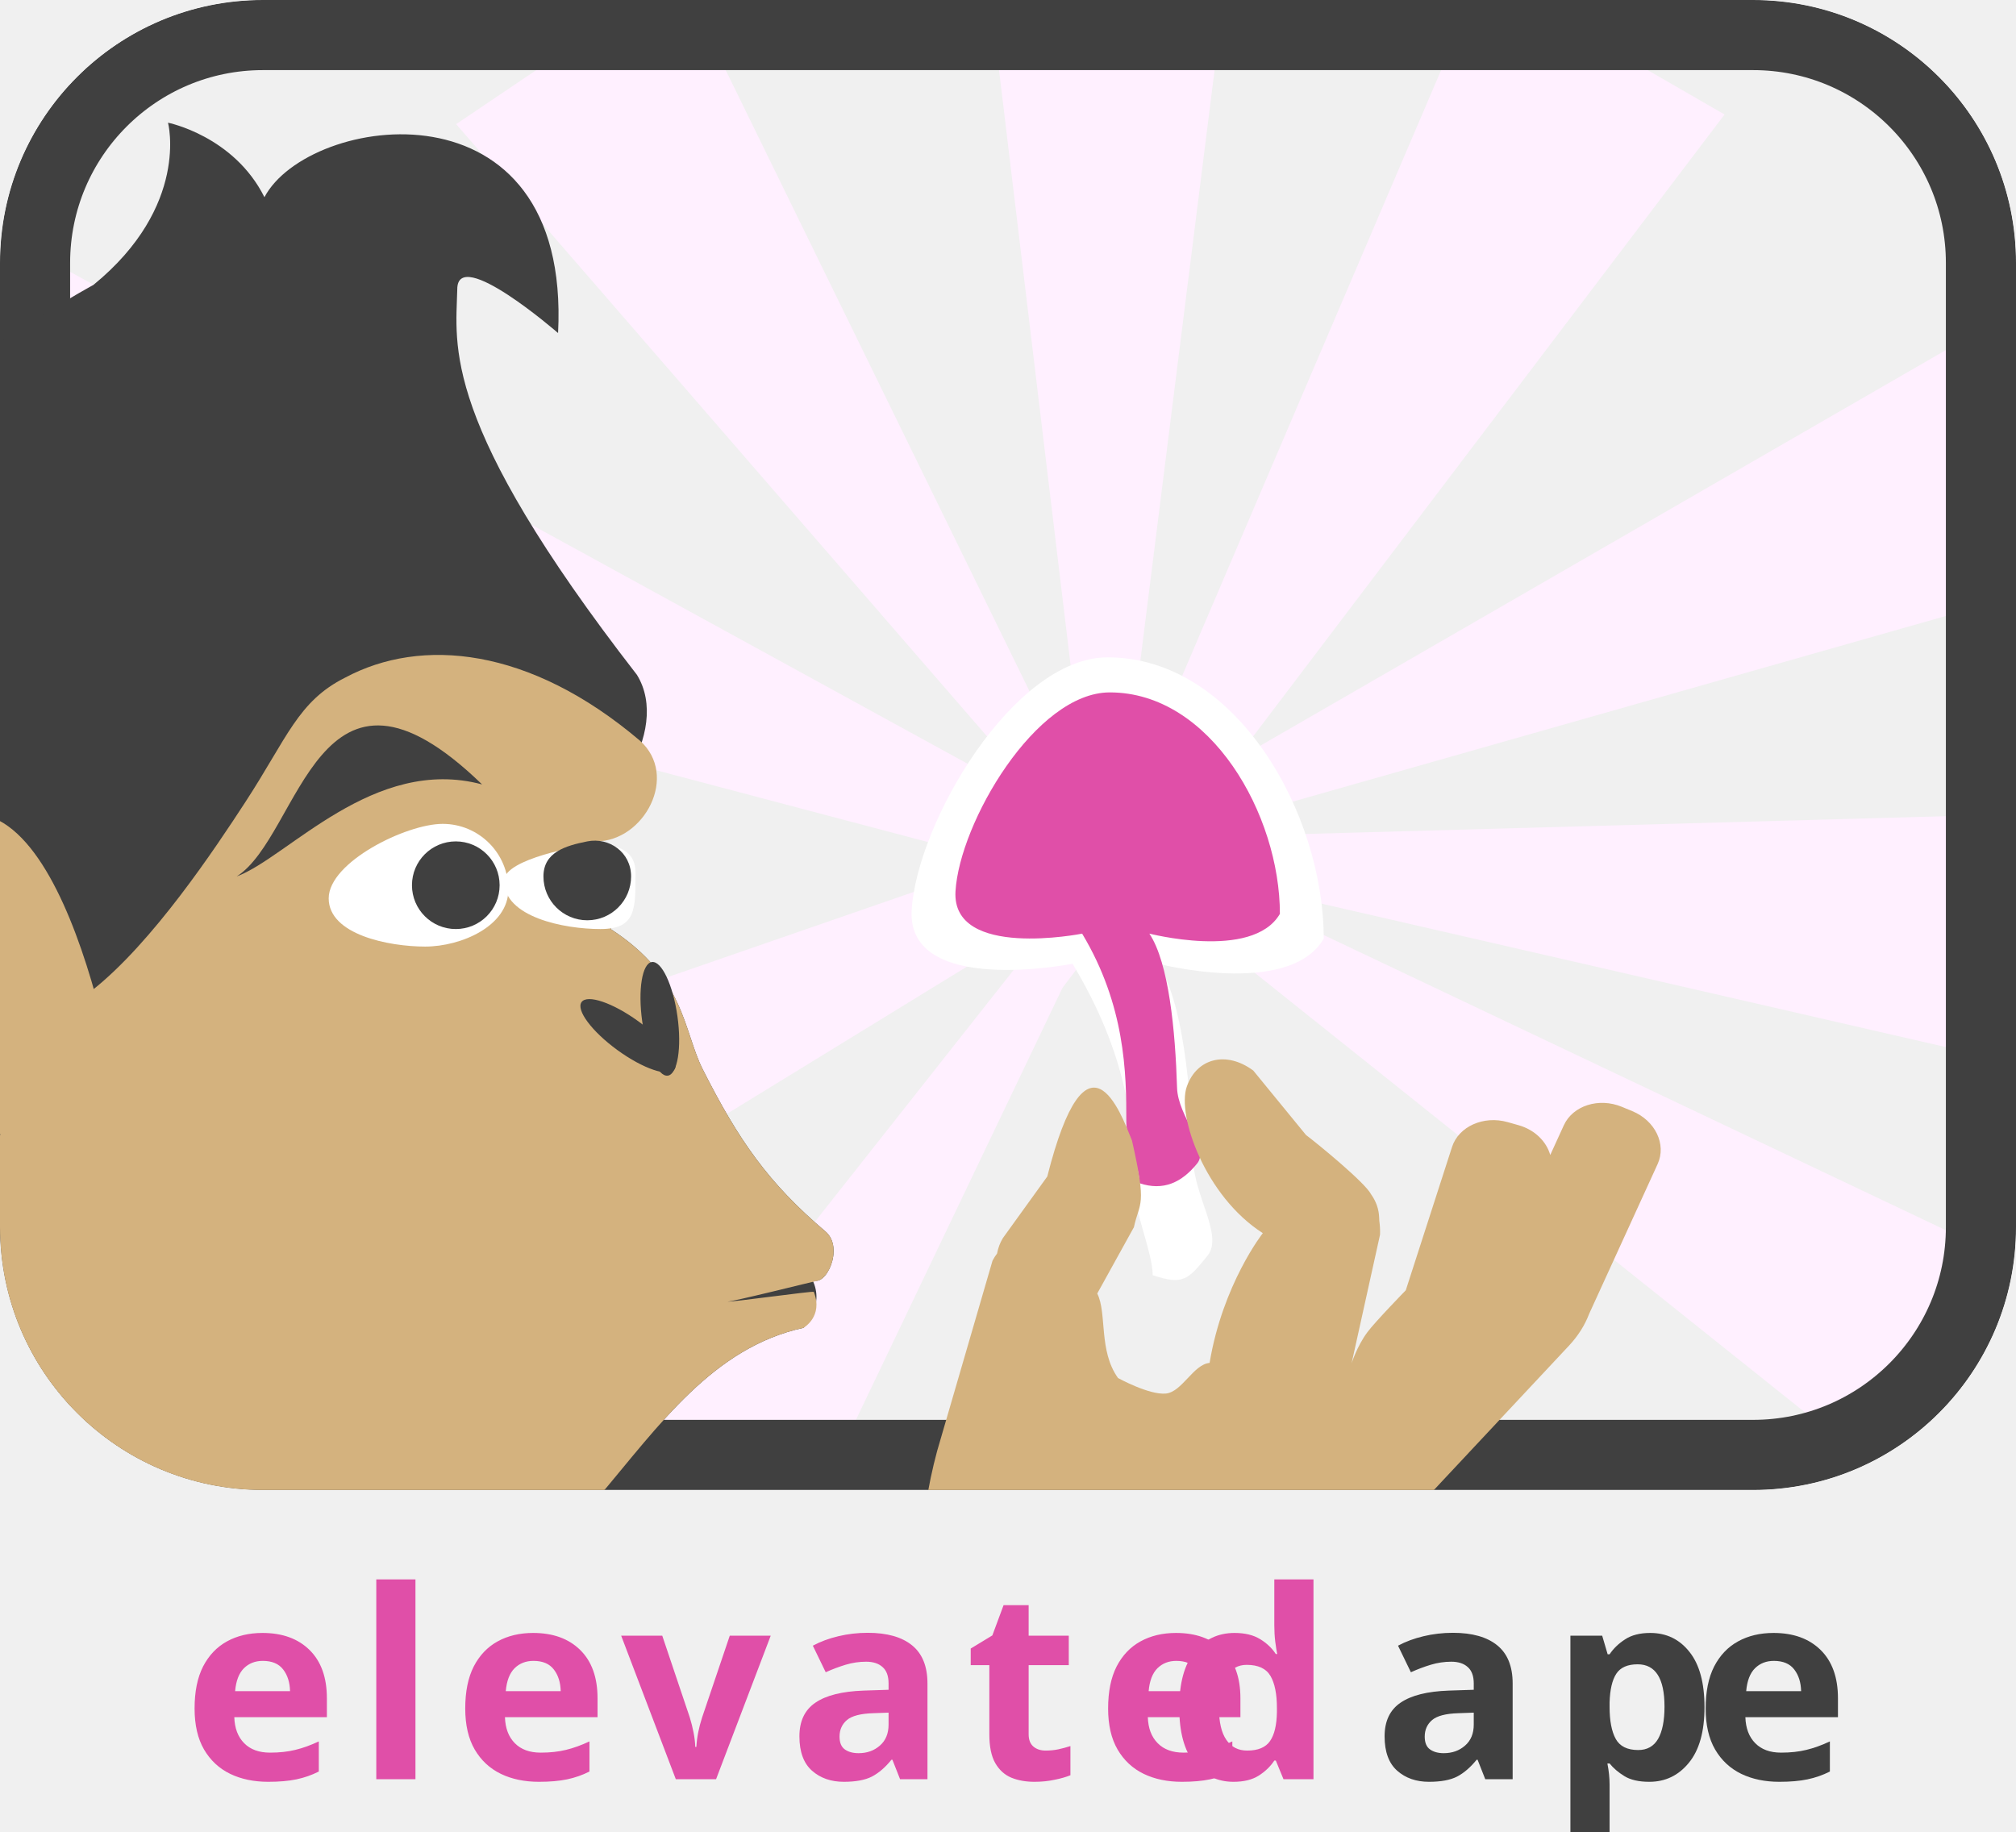
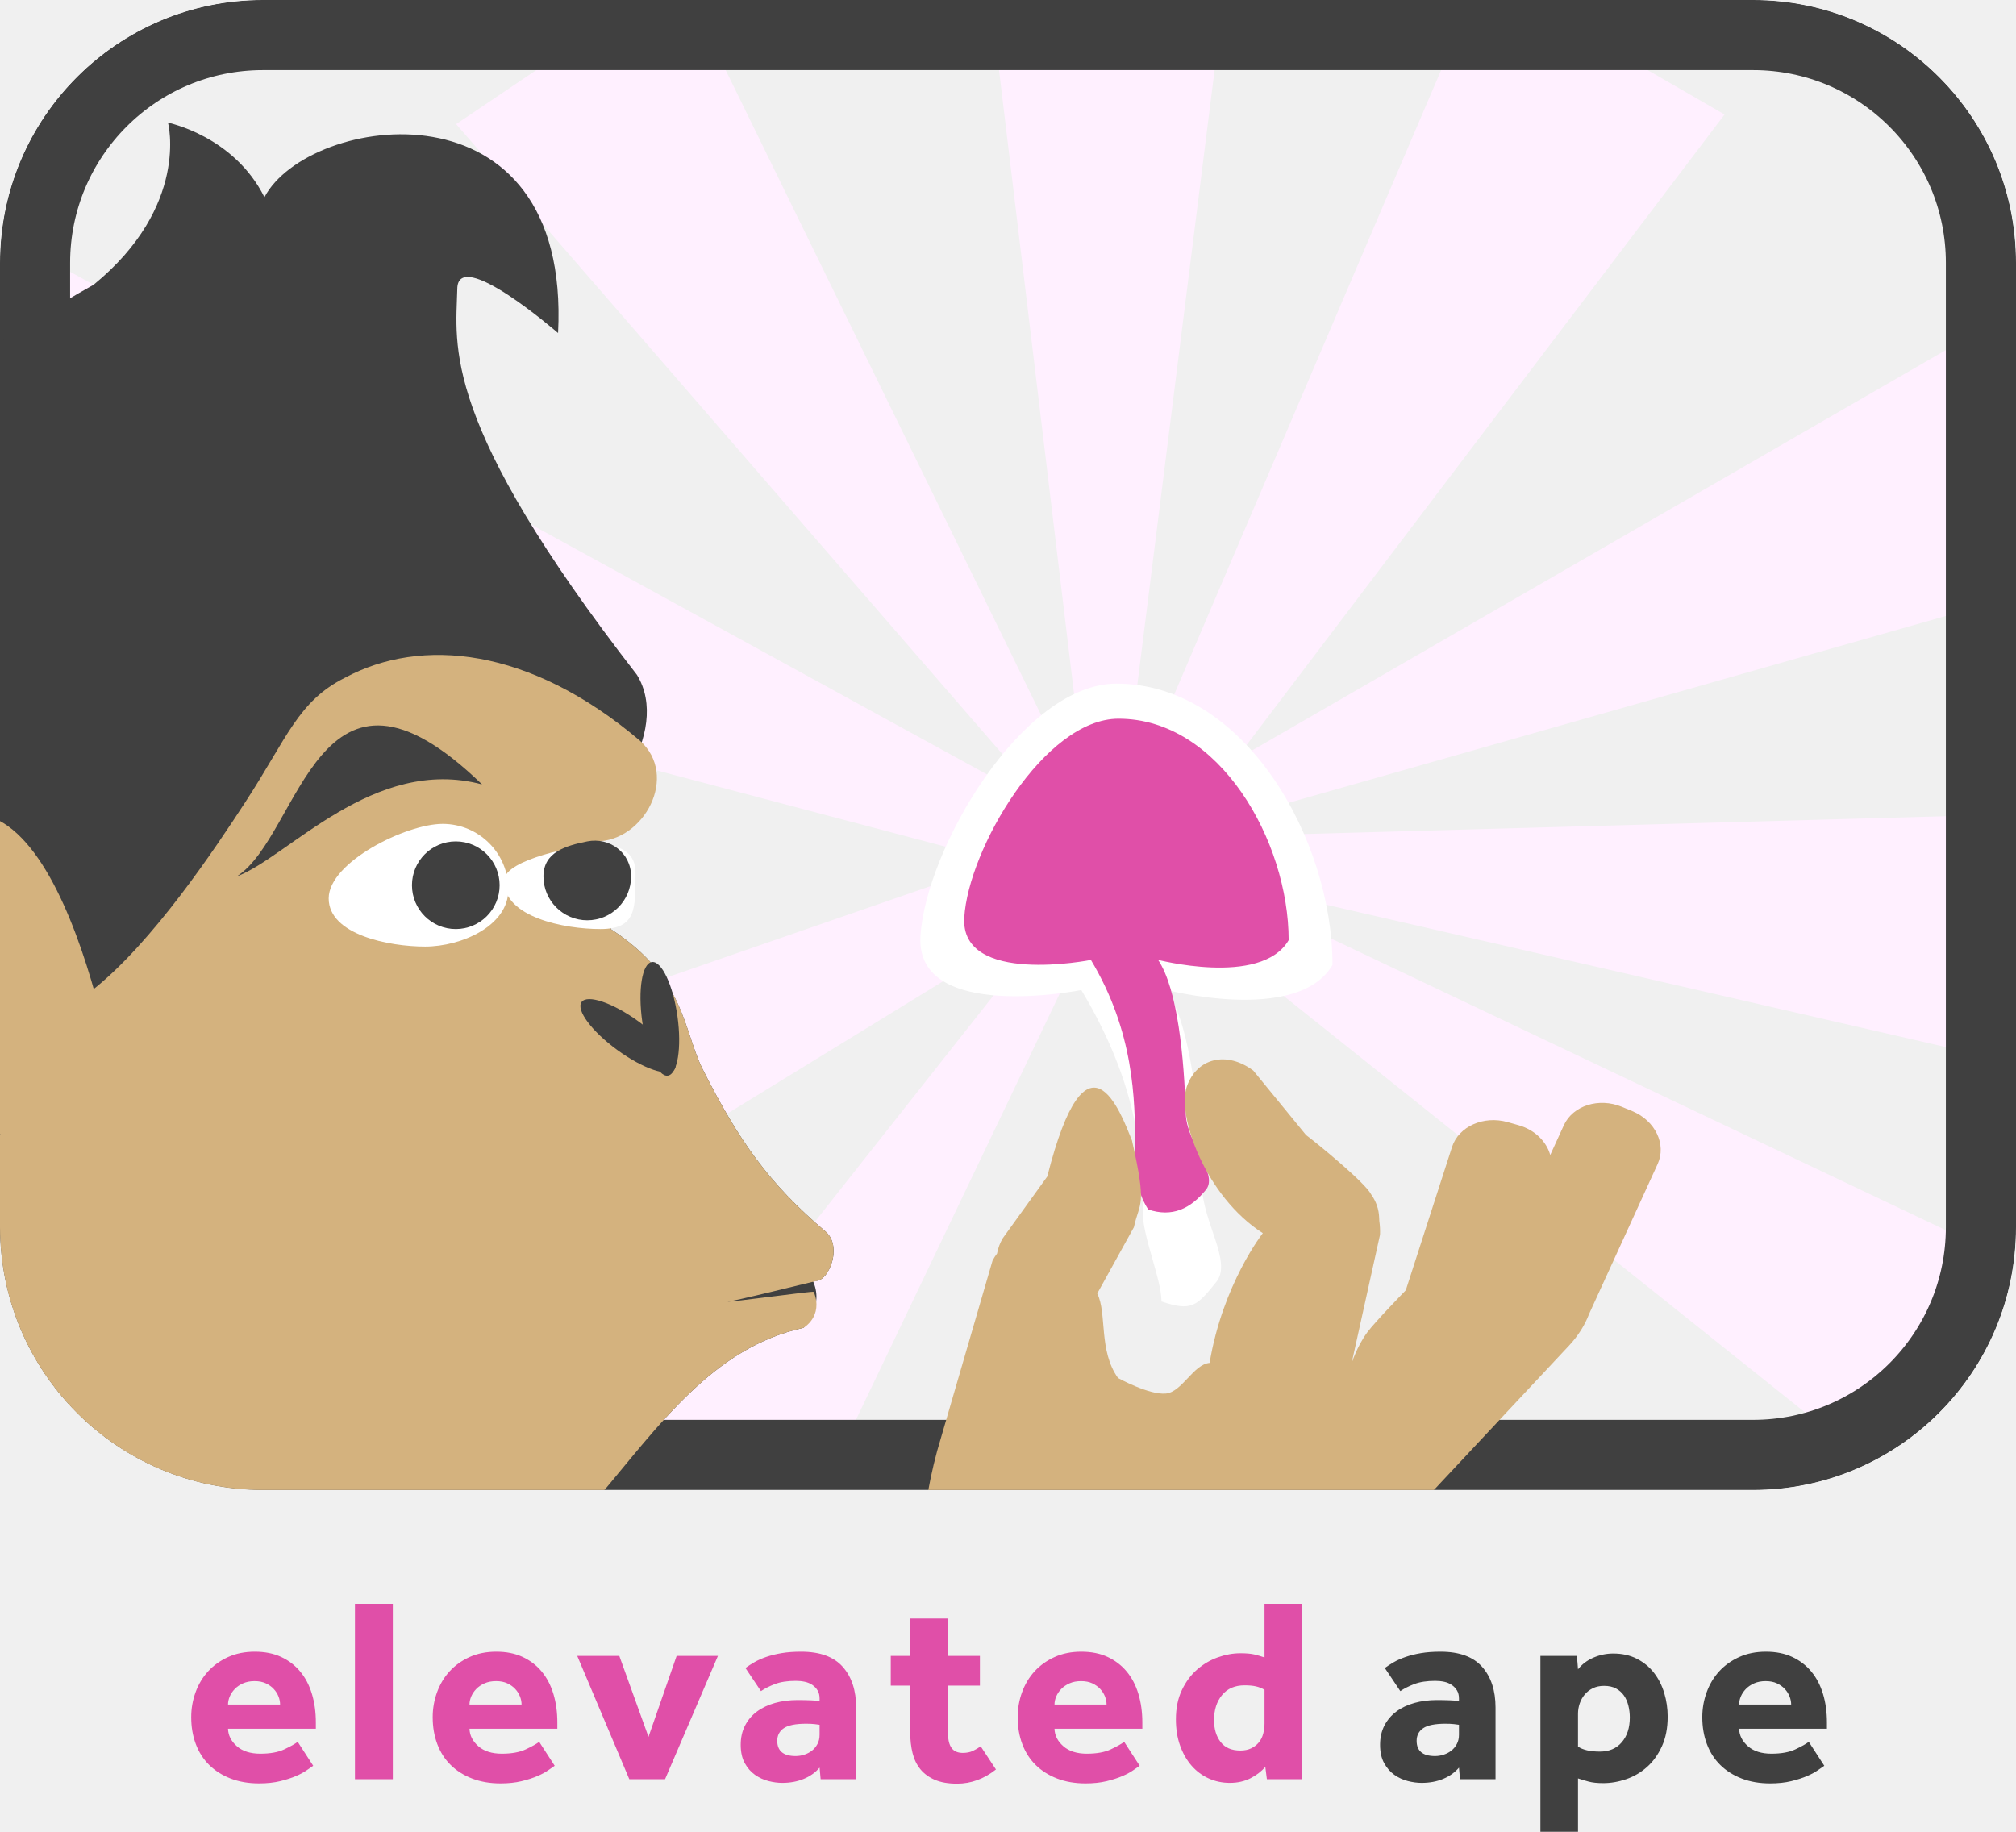
<svg xmlns="http://www.w3.org/2000/svg" xmlns:xlink="http://www.w3.org/1999/xlink" width="230px" height="209px" viewBox="0 0 230 209" version="1.1">
  <defs>
    <rect id="path-1" x="0" y="-1.42108547e-14" width="230" height="170" rx="30" />
    <mask id="mask-2" maskContentUnits="userSpaceOnUse" maskUnits="objectBoundingBox" x="0" y="0" width="230" height="170" fill="white">
      <use xlink:href="#path-1" />
    </mask>
    <mask id="mask-4" maskContentUnits="userSpaceOnUse" maskUnits="objectBoundingBox" x="0" y="0" width="230" height="170" fill="white">
      <use xlink:href="#path-1" />
    </mask>
    <rect id="path-5" x="0" y="-1.42108547e-14" width="230" height="170" rx="30" />
    <mask id="mask-6" maskContentUnits="userSpaceOnUse" maskUnits="objectBoundingBox" x="0" y="0" width="230" height="170" fill="white">
      <use xlink:href="#path-5" />
    </mask>
-     <path d="M19.5,49 C19.519,43.415 19.363,35.698 14.459,27.525 C14.459,27.525 -0.45,30.497 0.01,22.694 C0.471,14.89 9.149,7.75458407e-11 17.617,-1.62003744e-12 C29.137,-1.09311892e-10 37.02,13.988 37.02,25.269 C33.861,30.683 21.712,27.399 22.13,27.525 C24.353,30.86 25.092,38.635 25.288,45.122 C25.388,48.409 28.976,51.891 27.622,53.696 C25.817,55.952 23.707,56.902 21,56 C21,54.012 19.493,51.123 19.5,49 Z" id="path-7" />
+     <path d="M19.5,49 C19.519,43.415 19.363,35.698 14.459,27.525 C14.459,27.525 -0.45,30.497 0.01,22.694 C0.471,14.89 9.149,7.75458407e-11 17.617,-1.62003744e-12 C29.137,-1.09311892e-10 37.02,13.988 37.02,25.269 C33.861,30.683 21.712,27.399 22.13,27.525 C24.353,30.86 25.092,38.635 25.288,45.122 C25.388,48.409 28.976,51.891 27.622,53.696 C25.817,55.952 23.707,56.902 21,56 C19.5,53.696 19.493,51.123 19.5,49 Z" id="path-7" />
  </defs>
  <g id="Page-1" stroke="none" stroke-width="1" fill="none" fill-rule="evenodd">
    <g id="Elevated-Apes-Copy" transform="translate(-54, -44)">
      <g id="Group" transform="translate(54, 44)">
        <g id="Elevated-Apes">
          <mask id="mask-3" fill="white">
            <use xlink:href="#path-1" />
          </mask>
          <g id="Combined-Shape" stroke="#979797" mask="url(#mask-2)" stroke-width="2">
            <use mask="url(#mask-4)" xlink:href="#path-1" />
          </g>
          <polygon id="Rectangle-11" fill="#FFF0FF" mask="url(#mask-3)" points="104 -75 149 -75 126 108" />
          <polygon id="Rectangle-11-Copy" fill="#FFF0FF" mask="url(#mask-3)" transform="translate(82.55838, 31.13887) rotate(-34) translate(-82.55838, -31.13887) " points="60.058 -55.101 105.058 -55.101 81.011 117.378" />
          <polygon id="Rectangle-11-Copy-2" fill="#FFF0FF" mask="url(#mask-3)" transform="translate(71.38809, 74.88559) rotate(-69) translate(-71.38809, -74.88559) " points="52.304 7.351 90.472 -6.229 68.451 156" />
          <polygon id="Rectangle-11-Copy-3" fill="#FFF0FF" mask="url(#mask-3)" transform="translate(163.8195, 38.43878) rotate(-330) translate(-163.8195, -38.43878) " points="141.319 -53.061 186.319 -53.061 163.319 129.939" />
          <polygon id="Rectangle-11-Copy-4" fill="#FFF0FF" mask="url(#mask-3)" transform="translate(174.1746, 75.53635) rotate(-293) translate(-174.1746, -75.53635) " points="159.746 14.74 188.603 24.817 174.652 136.332" />
          <polygon id="Rectangle-11-Copy-5" fill="#FFF0FF" mask="url(#mask-3)" transform="translate(173.64, 102.1253) rotate(-265) translate(-173.64, -102.1253) " points="159.942 50.262 187.338 47.865 172.204 156.386" />
          <polygon id="Rectangle-11-Copy-6" fill="#FFF0FF" mask="url(#mask-3)" transform="translate(169.3152, 121.6338) rotate(-237) translate(-169.3152, -121.6338) " points="155.67 62.31 182.96 64.858 171.535 180.957" />
          <polygon id="Rectangle-11-Copy-7" fill="#FFF0FF" mask="url(#mask-3)" transform="translate(77.82031, 117.4297) rotate(-116) translate(-77.82031, -117.4297) " points="62.087 68.01 93.553 38.665 74.486 196.195" />
          <polygon id="Rectangle-11-Copy-8" fill="#FFF0FF" mask="url(#mask-3)" transform="translate(104.5912, 131.1502) rotate(-509) translate(-104.5912, -131.1502) " points="94.177 96.167 115.005 81.319 102.27 180.981" />
          <g id="Combined-Shape" mask="url(#mask-3)" stroke-width="16" stroke="#404040">
            <use mask="url(#mask-6)" xlink:href="#path-5" />
          </g>
          <g id="Ape" mask="url(#mask-3)">
            <g transform="translate(-33, 14)">
-               <path d="M162.382,121.41 C162.406,114.317 161.593,106.341 155.364,95.96 C155.364,95.96 136.429,99.735 137.013,89.824 C137.598,79.913 148.621,61 159.376,61 C174.007,61 184.02,78.766 184.02,93.094 C180.008,99.972 164.577,95.801 165.107,95.96 C167.932,100.196 168.87,110.071 169.119,118.311 C169.245,122.485 172.533,126.908 170.814,129.2 C168.521,132.066 167.948,132.639 164.509,131.493 C164.509,128.968 162.372,124.106 162.382,121.41 Z" id="Mushroom-Stroke" fill="#FFFFFF" />
-               <g id="Mushroom" stroke-width="1" fill="none" transform="translate(142, 65)">
+               <path d="M163.382,124.41 C163.406,117.317 162.593,109.341 156.364,98.96 C156.364,98.96 137.429,102.735 138.013,92.824 C138.598,82.913 149.621,64 160.376,64 C175.007,64 185.02,81.766 185.02,96.094 C181.008,102.972 165.577,98.801 166.107,98.96 C168.932,103.196 169.87,113.071 170.119,121.311 C170.245,125.485 173.533,129.908 171.814,132.2 C169.521,135.066 168.948,135.639 165.509,134.493 C165.509,131.968 163.372,127.106 163.382,124.41 Z" id="Mushroom-Stroke" fill="#FFFFFF" />
+               <g id="Mushroom" stroke-width="1" fill="none" transform="translate(143, 68)">
                <mask id="mask-8" fill="white">
                  <use xlink:href="#path-7" />
                </mask>
                <use id="Rectangle-9" fill="#E04FA8" xlink:href="#path-7" />
              </g>
              <path d="M208.235,139.922 L194.835,106.585 C194.255,105.141 193.444,103.916 192.528,102.981 L180.331,88.666 C178.727,86.783 175.728,86.814 173.634,88.736 L172.686,89.606 C170.592,91.528 170.196,94.613 171.8,96.497 L174.215,99.331 C172.64,99.076 170.87,99.706 169.606,101.173 L168.762,102.152 C166.898,104.314 166.85,107.426 168.655,109.103 L181.238,120.791 C181.238,120.791 183.02,125.483 183.724,126.785 C184.665,128.524 186.174,129.912 186.174,129.912 L174.26,120.781 C173.8,120.543 173.315,120.343 172.802,120.188 L172.469,120.052 C171.538,119.651 170.592,119.577 169.658,119.752 C168.163,119.785 161.664,122.925 160.374,123.621 L151.17,125.966 C147.827,127.771 147.136,131.198 149.628,133.621 C152.12,136.044 161.858,137.002 168.439,132.819 C168.439,132.819 171.767,139.415 179.289,144.578 C178.661,146.334 180.977,148.833 180.348,150.589 C179.702,152.395 176.439,154.777 176.439,154.777 C172.652,155.485 169.223,152.777 166.699,152.85 L161.611,145.864 C159.182,144.013 160.258,143.547 152.54,141.879 C149.055,141.698 137.91,140.72 152.191,152.376 L156.412,159.927 C156.759,160.455 157.212,160.905 157.734,161.283 C157.865,161.539 158.034,161.808 158.253,162.095 L175.267,177.002 C181.572,182.307 190.567,187.494 196.73,185.261 C204.198,182.555 208.395,171.132 210.015,163.834 L208.863,142.924 C208.889,142.077 208.705,141.091 208.235,139.922 Z" id="Hand" fill="#D4B27E" transform="translate(177.5606, 136.5333) rotate(-295) translate(-177.5606, -136.5333) " />
              <g id="Face" stroke-width="1" fill="none">
                <path d="M21.169,97 C22.169,97 3.669,90.5 1.169,83.753 C-0.647,77.254 -1.331,64 6.669,59.5 C6.169,38.5 43.536,18.609 43.669,18.5 C54.669,9.5 52.169,-4.35353763e-08 52.169,-4.51028104e-16 C52.169,-4.51028104e-16 59.669,1.5 63.169,8.5 C68.169,-1 98.169,-5.5 96.669,24 C96.669,24 85.169,14 85.169,19 C85.019,25.449 83.169,34 105.669,63 C109.669,69.5 102.169,80 96.669,80 C97.755,81.897 105.169,84.5 102.669,92 C111.169,97.5 110.953,103.606 113.169,108 C117.24,116.068 120.669,121 127.169,126.5 C129.382,128.372 127.169,133 125.669,132 C127.169,135 124.669,137.5 124.669,137.5 C104,142 100.169,173 72.669,172.5 C46.889,172.5 13.169,145 11.669,122 C10.55,114.521 12.669,104.5 21.169,97 Z" id="Rectangle-1" fill="#404040" />
                <path d="M41.169,117 C42.169,117 24.5,117 21.169,103.753 C19.353,97.254 18.669,84 26.669,79.5 C41.169,73 47,114 47,114 C51,120.5 43.5,121 41.169,117 Z" id="Rectangle-1-Copy-2" fill="#D4B27E" />
                <path d="M22.5,115.894 C23.5,115.894 35.5,123.5 43.5,99 C50.423,93.546 57.55,82.796 61,77.5 C65.774,70.173 67,66 72.39,63.308 C81.034,58.687 93.384,59.796 106,70.5 C110.5,74.5 106.5,82 101,82 C102.085,83.897 105.169,84.5 102.669,92 C111.169,97.5 110.953,103.606 113.169,108 C117.24,116.068 120.669,121 127.169,126.5 C129.118,128.149 127.634,131.935 126.228,132.132 C126.037,132.159 116.179,134.619 116,134.5 C116.067,134.633 125.794,133.265 125.846,133.396 C126.952,136.217 124.669,137.5 124.669,137.5 C104,142 100.169,173 72.669,172.5 C46.889,172.5 13.169,145 11.669,122 C10.55,114.521 14,123.394 22.5,115.894 Z" id="Rectangle-1-Copy" fill="#D4B27E" />
                <path d="M59.404,85.02 C67.063,80.879 70.568,56.999 88.068,76.499 C75.962,72.327 65.393,83.269 59.404,85.02 Z" id="Rectangle-1-Copy-3" fill="#404040" transform="translate(73.73621, 76.97762) rotate(-4) translate(-73.73621, -76.97762) " />
                <path d="M81.5,94 C85.642,94 91,91.642 91,87.5 C91,83.358 87.642,80 83.5,80 C79.358,80 70.5,84.358 70.5,88.5 C70.5,92.642 77.358,94 81.5,94 Z" id="Oval-1" fill="#FFFFFF" />
                <path d="M101.5,92 C105.642,92 105.5,89.642 105.5,85.5 C105.5,81.358 99.5,82.5 99.5,82.5 C99.5,82.5 90.5,83.931 90.5,86.5 C90.5,90.642 97.358,92 101.5,92 Z" id="Oval-1-Copy" fill="#FFFFFF" />
                <circle id="Oval-2" fill="#404040" cx="85" cy="87" r="5" />
                <path d="M100,91 C102.761,91 105,88.761 105,86 C105,83.239 102.5,81.5 100,82 C97.5,82.5 95,83.239 95,86 C95,88.761 97.239,91 100,91 Z" id="Oval-2-Copy" fill="#404040" />
                <g id="Nose" transform="translate(106.0705, 101.6369) rotate(17) translate(-106.0705, -101.6369) translate(98.57055, 94.63692)" fill="#404040">
                  <ellipse id="Oval-11-Copy" transform="translate(6.8799, 9.846165) rotate(-341) translate(-6.8799, -9.846165) " cx="6.88" cy="9.846" rx="6.545" ry="2.03" />
                  <ellipse id="Oval-11-Copy-2" transform="translate(9.789446, 6.937075) rotate(-295) translate(-9.789446, -6.937075) " cx="9.789" cy="6.937" rx="6.545" ry="2.03" />
                </g>
              </g>
            </g>
          </g>
        </g>
-         <text id="ape" font-family="Effra-Bold, Effra" font-size="30" font-weight="bold" letter-spacing="2" fill="#404040">
-           <tspan x="156.7" y="203">ap</tspan>
-           <tspan x="193.25" y="203">e</tspan>
-         </text>
-         <text id="elevated" font-family="Effra-Bold, Effra" font-size="30" font-weight="bold" letter-spacing="2" fill="#E04FA8">
-           <tspan x="20.855" y="203">elevate</tspan>
-           <tspan x="133.195" y="203">d</tspan>
-         </text>
+         <path d="M166.45,201.68 C165.97,202.24 165.365,202.67 164.635,202.97 C163.905,203.27 163.09,203.42 162.19,203.42 C161.69,203.42 161.165,203.35 160.615,203.21 C160.065,203.07 159.555,202.835 159.085,202.505 C158.615,202.175 158.225,201.73 157.915,201.17 C157.605,200.61 157.45,199.91 157.45,199.07 C157.45,198.25 157.615,197.52 157.945,196.88 C158.275,196.24 158.73,195.705 159.31,195.275 C159.89,194.845 160.575,194.52 161.365,194.3 C162.155,194.08 163.01,193.97 163.93,193.97 C164.43,193.97 164.935,193.98 165.445,194 C165.955,194.02 166.29,194.05 166.45,194.09 L166.45,193.79 C166.45,193.43 166.375,193.125 166.225,192.875 C166.075,192.625 165.875,192.415 165.625,192.245 C165.375,192.075 165.09,191.955 164.77,191.885 C164.45,191.815 164.11,191.78 163.75,191.78 C162.79,191.78 161.995,191.9 161.365,192.14 C160.735,192.38 160.2,192.65 159.76,192.95 L157.99,190.31 C158.29,190.09 158.63,189.87 159.01,189.65 C159.39,189.43 159.84,189.23 160.36,189.05 C160.88,188.87 161.465,188.725 162.115,188.615 C162.765,188.505 163.51,188.45 164.35,188.45 C166.49,188.45 168.07,189.025 169.09,190.175 C170.11,191.325 170.62,192.87 170.62,194.81 L170.62,203 L166.57,203 L166.45,201.68 Z M166.45,196.79 C166.35,196.77 166.16,196.745 165.88,196.715 C165.6,196.685 165.28,196.67 164.92,196.67 C163.72,196.67 162.87,196.84 162.37,197.18 C161.87,197.52 161.62,198 161.62,198.62 C161.62,199.78 162.32,200.36 163.72,200.36 C164.06,200.36 164.395,200.305 164.725,200.195 C165.055,200.085 165.345,199.93 165.595,199.73 C165.845,199.53 166.05,199.28 166.21,198.98 C166.37,198.68 166.45,198.33 166.45,197.93 L166.45,196.79 Z M175.74,188.93 L179.88,188.93 C179.92,189.19 179.95,189.445 179.97,189.695 C179.99,189.945 180.01,190.2 180.03,190.46 C180.49,189.88 181.08,189.435 181.8,189.125 C182.52,188.815 183.27,188.66 184.05,188.66 C185.07,188.66 185.97,188.86 186.75,189.26 C187.53,189.66 188.18,190.195 188.7,190.865 C189.22,191.535 189.61,192.305 189.87,193.175 C190.13,194.045 190.26,194.94 190.26,195.86 C190.26,197.16 190.04,198.29 189.6,199.25 C189.16,200.21 188.59,201 187.89,201.62 C187.19,202.24 186.4,202.7 185.52,203 C184.64,203.3 183.77,203.45 182.91,203.45 C182.23,203.45 181.67,203.39 181.23,203.27 C180.79,203.15 180.39,203.03 180.03,202.91 L180.03,209 L175.74,209 L175.74,188.93 Z M180.03,199.28 C180.59,199.66 181.42,199.85 182.52,199.85 C183.58,199.85 184.415,199.495 185.025,198.785 C185.635,198.075 185.94,197.13 185.94,195.95 C185.94,195.49 185.885,195.04 185.775,194.6 C185.665,194.16 185.495,193.775 185.265,193.445 C185.035,193.115 184.735,192.85 184.365,192.65 C183.995,192.45 183.54,192.35 183,192.35 C182.52,192.35 182.095,192.44 181.725,192.62 C181.355,192.8 181.045,193.04 180.795,193.34 C180.545,193.64 180.355,193.98 180.225,194.36 C180.095,194.74 180.03,195.13 180.03,195.53 L180.03,199.28 Z M208.13,201.47 C207.97,201.57 207.73,201.735 207.41,201.965 C207.09,202.195 206.675,202.42 206.165,202.64 C205.655,202.86 205.05,203.055 204.35,203.225 C203.65,203.395 202.85,203.48 201.95,203.48 C200.75,203.48 199.67,203.295 198.71,202.925 C197.75,202.555 196.935,202.04 196.265,201.38 C195.595,200.72 195.085,199.925 194.735,198.995 C194.385,198.065 194.21,197.04 194.21,195.92 C194.21,194.94 194.375,193.995 194.705,193.085 C195.035,192.175 195.51,191.38 196.13,190.7 C196.75,190.02 197.51,189.475 198.41,189.065 C199.31,188.655 200.33,188.45 201.47,188.45 C202.61,188.45 203.61,188.65 204.47,189.05 C205.33,189.45 206.055,190.005 206.645,190.715 C207.235,191.425 207.68,192.275 207.98,193.265 C208.28,194.255 208.43,195.34 208.43,196.52 L208.43,197.24 L198.41,197.24 C198.43,198 198.765,198.665 199.415,199.235 C200.065,199.805 200.96,200.09 202.1,200.09 C203.22,200.09 204.13,199.925 204.83,199.595 C205.53,199.265 206.04,198.98 206.36,198.74 L208.13,201.47 Z M204.35,194.48 C204.35,194.18 204.29,193.875 204.17,193.565 C204.05,193.255 203.87,192.97 203.63,192.71 C203.39,192.45 203.09,192.235 202.73,192.065 C202.37,191.895 201.94,191.81 201.44,191.81 C200.94,191.81 200.5,191.895 200.12,192.065 C199.74,192.235 199.425,192.45 199.175,192.71 C198.925,192.97 198.735,193.255 198.605,193.565 C198.475,193.875 198.41,194.18 198.41,194.48 L204.35,194.48 Z" id="ape" fill="#404040" />
+         <path d="M35.735,201.47 C35.575,201.57 35.335,201.735 35.015,201.965 C34.695,202.195 34.28,202.42 33.77,202.64 C33.26,202.86 32.655,203.055 31.955,203.225 C31.255,203.395 30.455,203.48 29.555,203.48 C28.355,203.48 27.275,203.295 26.315,202.925 C25.355,202.555 24.54,202.04 23.87,201.38 C23.2,200.72 22.69,199.925 22.34,198.995 C21.99,198.065 21.815,197.04 21.815,195.92 C21.815,194.94 21.98,193.995 22.31,193.085 C22.64,192.175 23.115,191.38 23.735,190.7 C24.355,190.02 25.115,189.475 26.015,189.065 C26.915,188.655 27.935,188.45 29.075,188.45 C30.215,188.45 31.215,188.65 32.075,189.05 C32.935,189.45 33.66,190.005 34.25,190.715 C34.84,191.425 35.285,192.275 35.585,193.265 C35.885,194.255 36.035,195.34 36.035,196.52 L36.035,197.24 L26.015,197.24 C26.035,198 26.37,198.665 27.02,199.235 C27.67,199.805 28.565,200.09 29.705,200.09 C30.825,200.09 31.735,199.925 32.435,199.595 C33.135,199.265 33.645,198.98 33.965,198.74 L35.735,201.47 Z M31.955,194.48 C31.955,194.18 31.895,193.875 31.775,193.565 C31.655,193.255 31.475,192.97 31.235,192.71 C30.995,192.45 30.695,192.235 30.335,192.065 C29.975,191.895 29.545,191.81 29.045,191.81 C28.545,191.81 28.105,191.895 27.725,192.065 C27.345,192.235 27.03,192.45 26.78,192.71 C26.53,192.97 26.34,193.255 26.21,193.565 C26.08,193.875 26.015,194.18 26.015,194.48 L31.955,194.48 Z M40.495,182.99 L44.815,182.99 L44.815,203 L40.495,203 L40.495,182.99 Z M63.285,201.47 C63.125,201.57 62.885,201.735 62.565,201.965 C62.245,202.195 61.83,202.42 61.32,202.64 C60.81,202.86 60.205,203.055 59.505,203.225 C58.805,203.395 58.005,203.48 57.105,203.48 C55.905,203.48 54.825,203.295 53.865,202.925 C52.905,202.555 52.09,202.04 51.42,201.38 C50.75,200.72 50.24,199.925 49.89,198.995 C49.54,198.065 49.365,197.04 49.365,195.92 C49.365,194.94 49.53,193.995 49.86,193.085 C50.19,192.175 50.665,191.38 51.285,190.7 C51.905,190.02 52.665,189.475 53.565,189.065 C54.465,188.655 55.485,188.45 56.625,188.45 C57.765,188.45 58.765,188.65 59.625,189.05 C60.485,189.45 61.21,190.005 61.8,190.715 C62.39,191.425 62.835,192.275 63.135,193.265 C63.435,194.255 63.585,195.34 63.585,196.52 L63.585,197.24 L53.565,197.24 C53.585,198 53.92,198.665 54.57,199.235 C55.22,199.805 56.115,200.09 57.255,200.09 C58.375,200.09 59.285,199.925 59.985,199.595 C60.685,199.265 61.195,198.98 61.515,198.74 L63.285,201.47 Z M59.505,194.48 C59.505,194.18 59.445,193.875 59.325,193.565 C59.205,193.255 59.025,192.97 58.785,192.71 C58.545,192.45 58.245,192.235 57.885,192.065 C57.525,191.895 57.095,191.81 56.595,191.81 C56.095,191.81 55.655,191.895 55.275,192.065 C54.895,192.235 54.58,192.45 54.33,192.71 C54.08,192.97 53.89,193.255 53.76,193.565 C53.63,193.875 53.565,194.18 53.565,194.48 L59.505,194.48 Z M65.855,188.93 L70.655,188.93 L73.985,198.17 L77.195,188.93 L81.905,188.93 L75.875,203 L71.795,203 L65.855,188.93 Z M93.505,201.68 C93.025,202.24 92.42,202.67 91.69,202.97 C90.96,203.27 90.145,203.42 89.245,203.42 C88.745,203.42 88.22,203.35 87.67,203.21 C87.12,203.07 86.61,202.835 86.14,202.505 C85.67,202.175 85.28,201.73 84.97,201.17 C84.66,200.61 84.505,199.91 84.505,199.07 C84.505,198.25 84.67,197.52 85,196.88 C85.33,196.24 85.785,195.705 86.365,195.275 C86.945,194.845 87.63,194.52 88.42,194.3 C89.21,194.08 90.065,193.97 90.985,193.97 C91.485,193.97 91.99,193.98 92.5,194 C93.01,194.02 93.345,194.05 93.505,194.09 L93.505,193.79 C93.505,193.43 93.43,193.125 93.28,192.875 C93.13,192.625 92.93,192.415 92.68,192.245 C92.43,192.075 92.145,191.955 91.825,191.885 C91.505,191.815 91.165,191.78 90.805,191.78 C89.845,191.78 89.05,191.9 88.42,192.14 C87.79,192.38 87.255,192.65 86.815,192.95 L85.045,190.31 C85.345,190.09 85.685,189.87 86.065,189.65 C86.445,189.43 86.895,189.23 87.415,189.05 C87.935,188.87 88.52,188.725 89.17,188.615 C89.82,188.505 90.565,188.45 91.405,188.45 C93.545,188.45 95.125,189.025 96.145,190.175 C97.165,191.325 97.675,192.87 97.675,194.81 L97.675,203 L93.625,203 L93.505,201.68 Z M93.505,196.79 C93.405,196.77 93.215,196.745 92.935,196.715 C92.655,196.685 92.335,196.67 91.975,196.67 C90.775,196.67 89.925,196.84 89.425,197.18 C88.925,197.52 88.675,198 88.675,198.62 C88.675,199.78 89.375,200.36 90.775,200.36 C91.115,200.36 91.45,200.305 91.78,200.195 C92.11,200.085 92.4,199.93 92.65,199.73 C92.9,199.53 93.105,199.28 93.265,198.98 C93.425,198.68 93.505,198.33 93.505,197.93 L93.505,196.79 Z M103.845,192.32 L101.625,192.32 L101.625,188.93 L103.845,188.93 L103.845,184.67 L108.165,184.67 L108.165,188.93 L111.795,188.93 L111.795,192.32 L108.165,192.32 L108.165,197.87 C108.165,198.55 108.3,199.075 108.57,199.445 C108.84,199.815 109.265,200 109.845,200 C110.285,200 110.665,199.925 110.985,199.775 C111.305,199.625 111.605,199.45 111.885,199.25 L113.625,201.89 C112.265,202.97 110.785,203.51 109.185,203.51 C108.185,203.51 107.345,203.365 106.665,203.075 C105.985,202.785 105.435,202.385 105.015,201.875 C104.595,201.365 104.295,200.75 104.115,200.03 C103.935,199.31 103.845,198.51 103.845,197.63 L103.845,192.32 Z M130.025,201.47 C129.865,201.57 129.625,201.735 129.305,201.965 C128.985,202.195 128.57,202.42 128.06,202.64 C127.55,202.86 126.945,203.055 126.245,203.225 C125.545,203.395 124.745,203.48 123.845,203.48 C122.645,203.48 121.565,203.295 120.605,202.925 C119.645,202.555 118.83,202.04 118.16,201.38 C117.49,200.72 116.98,199.925 116.63,198.995 C116.28,198.065 116.105,197.04 116.105,195.92 C116.105,194.94 116.27,193.995 116.6,193.085 C116.93,192.175 117.405,191.38 118.025,190.7 C118.645,190.02 119.405,189.475 120.305,189.065 C121.205,188.655 122.225,188.45 123.365,188.45 C124.505,188.45 125.505,188.65 126.365,189.05 C127.225,189.45 127.95,190.005 128.54,190.715 C129.13,191.425 129.575,192.275 129.875,193.265 C130.175,194.255 130.325,195.34 130.325,196.52 L130.325,197.24 L120.305,197.24 C120.325,198 120.66,198.665 121.31,199.235 C121.96,199.805 122.855,200.09 123.995,200.09 C125.115,200.09 126.025,199.925 126.725,199.595 C127.425,199.265 127.935,198.98 128.255,198.74 L130.025,201.47 Z M126.245,194.48 C126.245,194.18 126.185,193.875 126.065,193.565 C125.945,193.255 125.765,192.97 125.525,192.71 C125.285,192.45 124.985,192.235 124.625,192.065 C124.265,191.895 123.835,191.81 123.335,191.81 C122.835,191.81 122.395,191.895 122.015,192.065 C121.635,192.235 121.32,192.45 121.07,192.71 C120.82,192.97 120.63,193.255 120.5,193.565 C120.37,193.875 120.305,194.18 120.305,194.48 L126.245,194.48 Z M144.355,201.59 C143.915,202.11 143.35,202.545 142.66,202.895 C141.97,203.245 141.185,203.42 140.305,203.42 C139.445,203.42 138.64,203.25 137.89,202.91 C137.14,202.57 136.49,202.085 135.94,201.455 C135.39,200.825 134.955,200.065 134.635,199.175 C134.315,198.285 134.155,197.28 134.155,196.16 C134.155,194.9 134.38,193.795 134.83,192.845 C135.28,191.895 135.86,191.11 136.57,190.49 C137.28,189.87 138.07,189.405 138.94,189.095 C139.81,188.785 140.665,188.63 141.505,188.63 C142.185,188.63 142.715,188.675 143.095,188.765 C143.475,188.855 143.865,188.97 144.265,189.11 L144.265,182.99 L148.555,182.99 L148.555,203 L144.535,203 L144.355,201.59 Z M144.265,192.8 C143.965,192.62 143.64,192.49 143.29,192.41 C142.94,192.33 142.505,192.29 141.985,192.29 C140.885,192.29 140.03,192.66 139.42,193.4 C138.81,194.14 138.505,195.09 138.505,196.25 C138.505,197.27 138.755,198.105 139.255,198.755 C139.755,199.405 140.505,199.73 141.505,199.73 C141.985,199.73 142.4,199.645 142.75,199.475 C143.1,199.305 143.39,199.08 143.62,198.8 C143.85,198.52 144.015,198.19 144.115,197.81 C144.215,197.43 144.265,197.04 144.265,196.64 L144.265,192.8 Z" id="elevated" fill="#E04FA8" />
      </g>
    </g>
  </g>
</svg>
